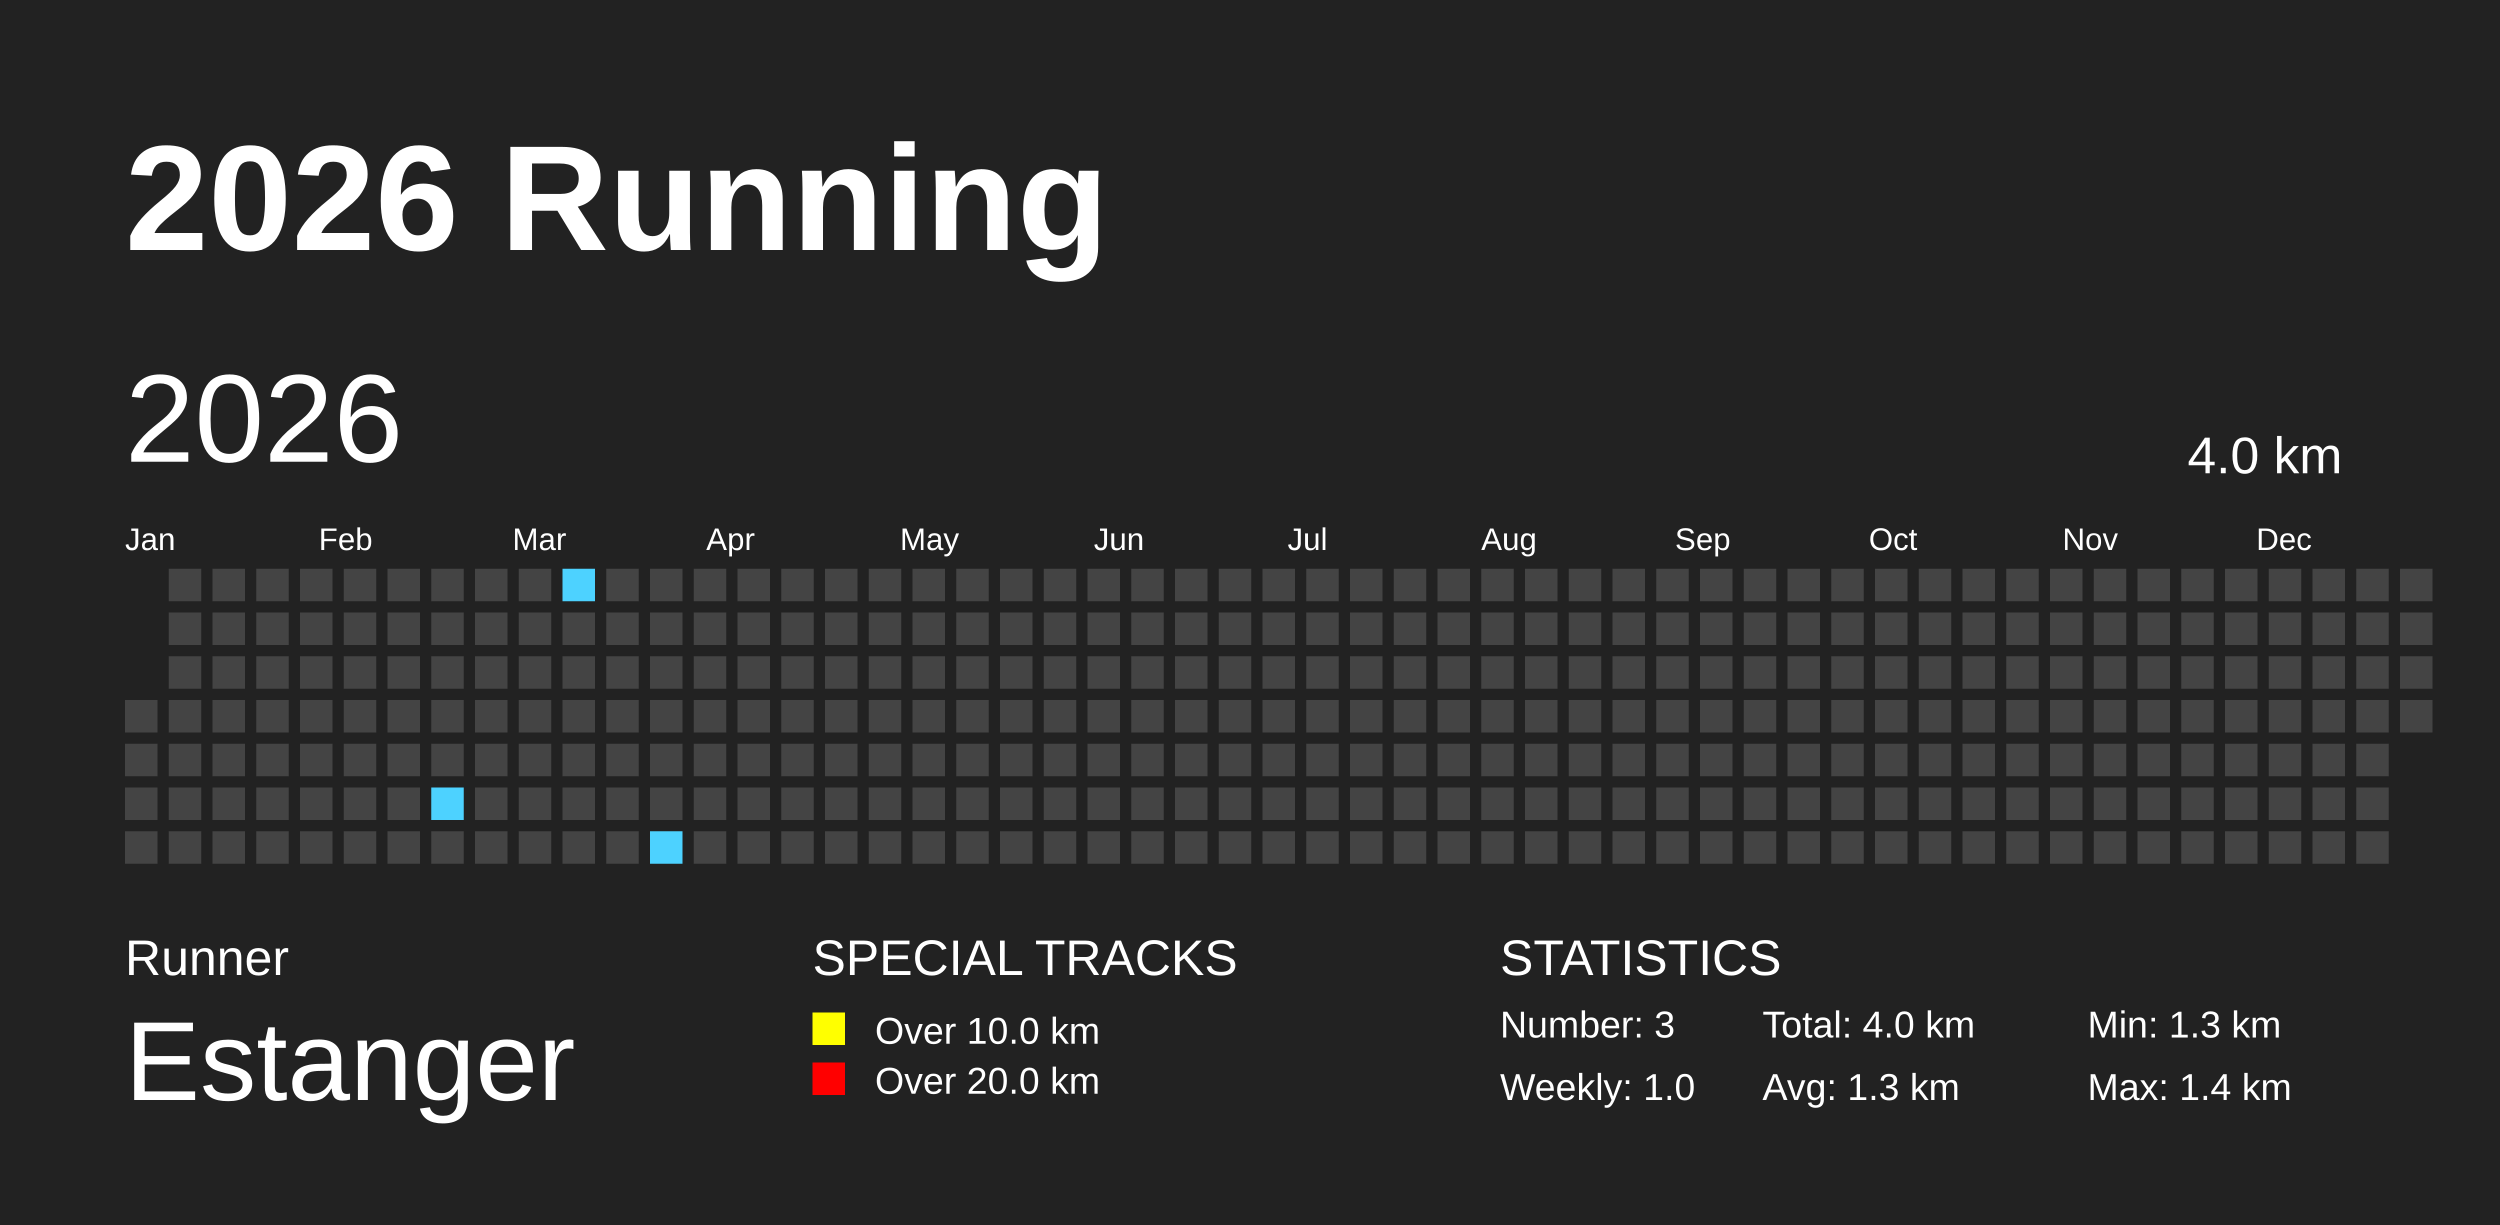
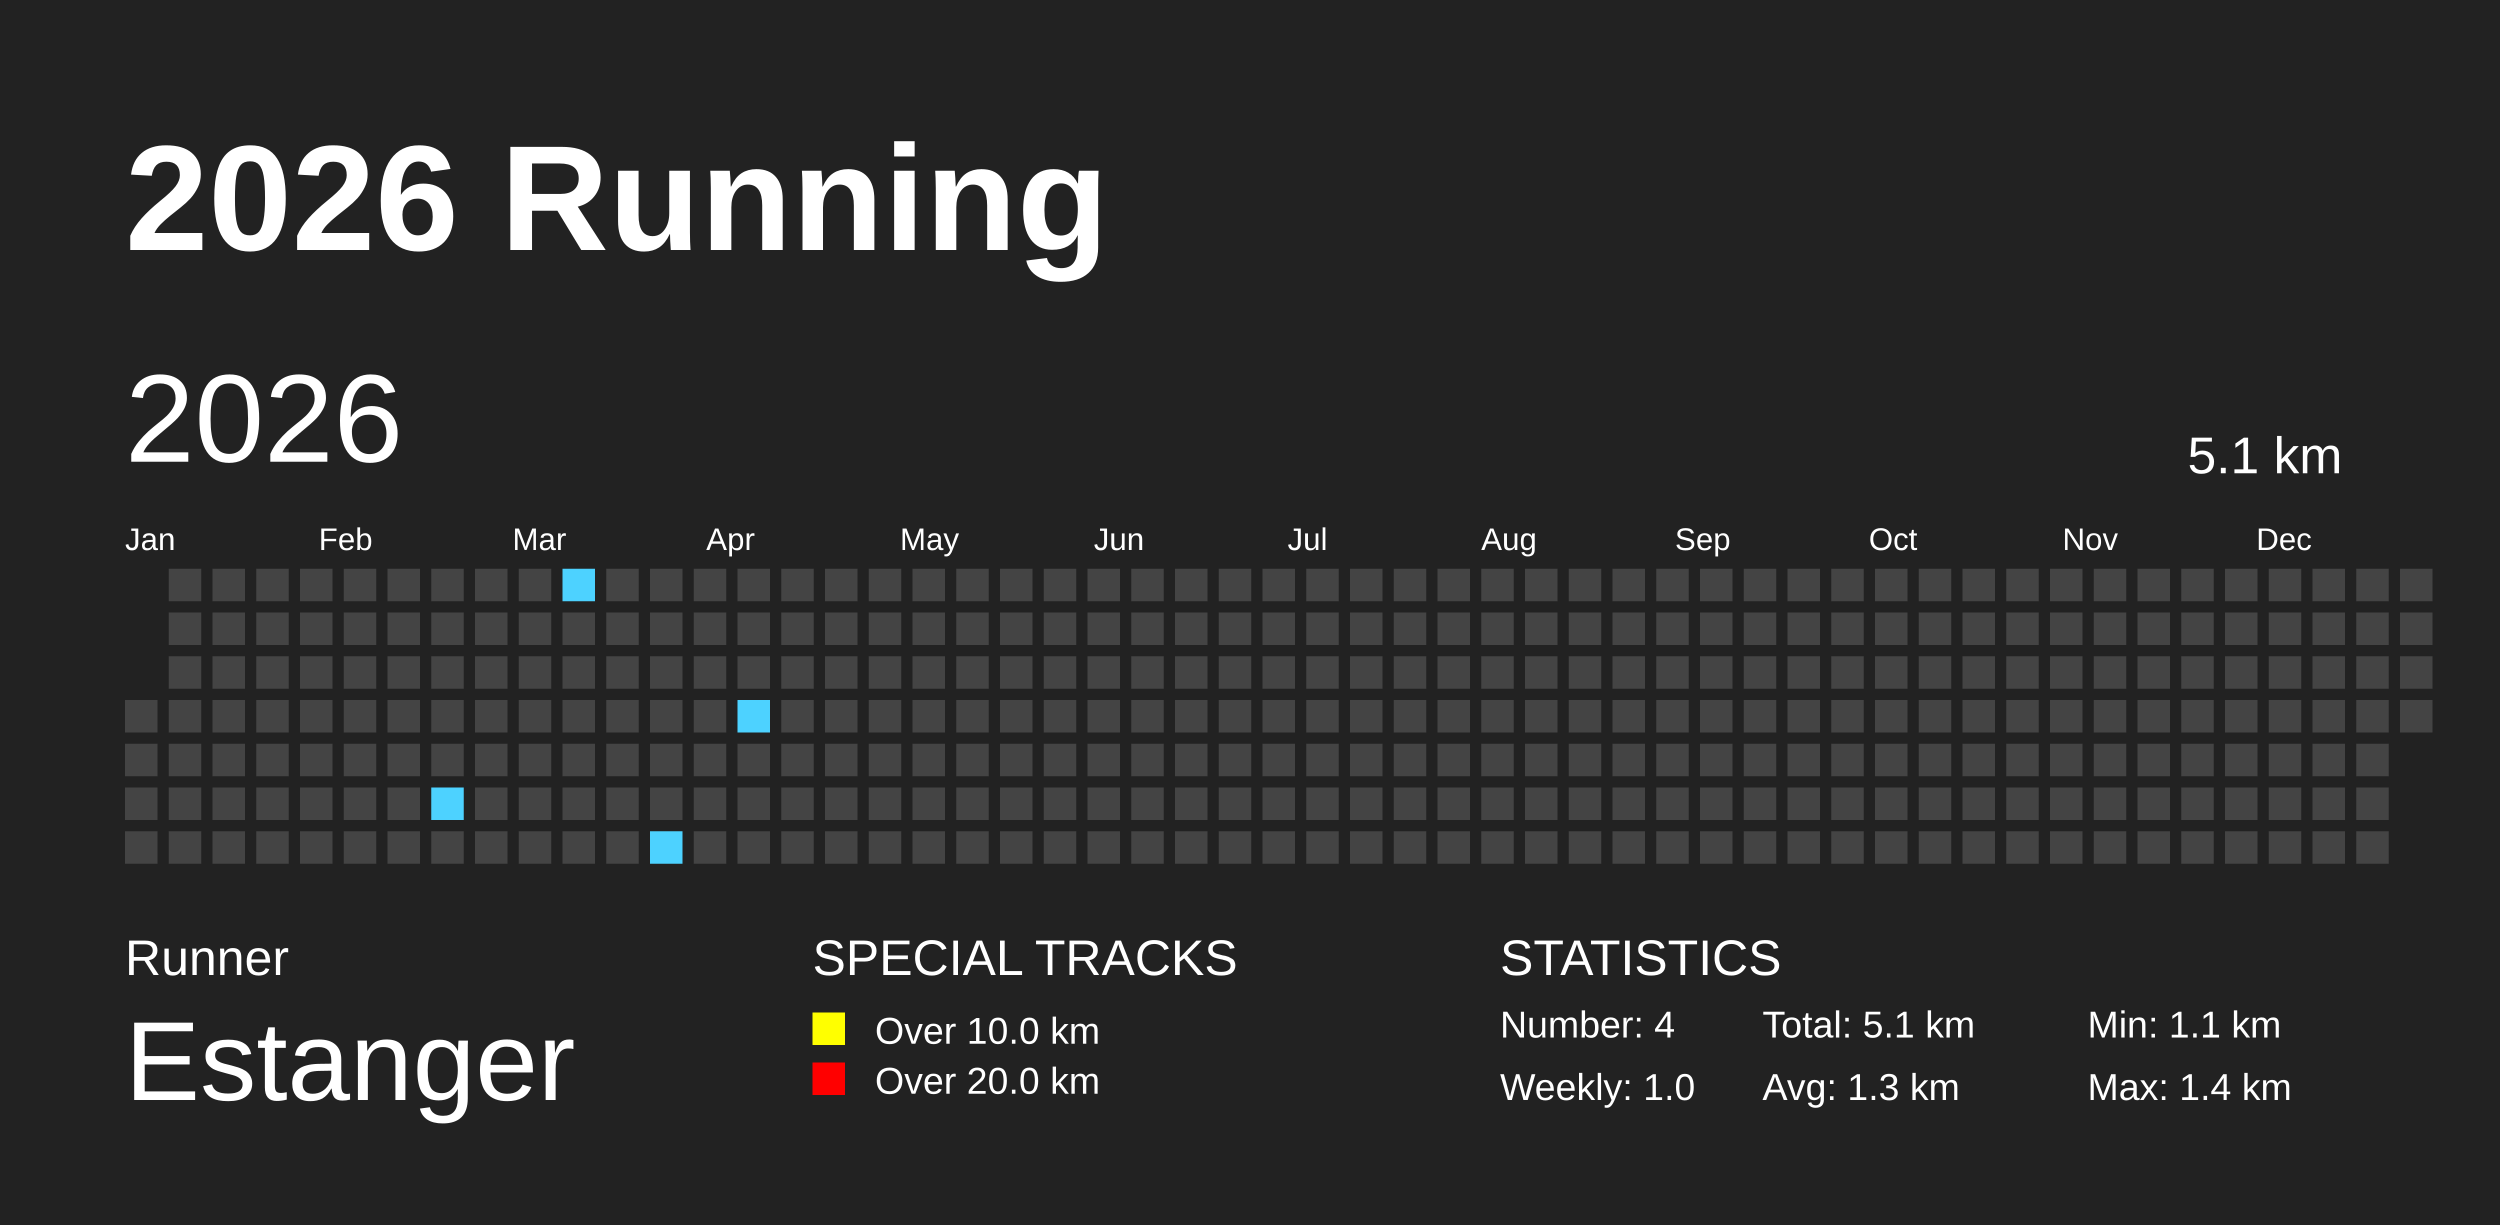
<svg xmlns="http://www.w3.org/2000/svg" baseProfile="full" height="98mm" version="1.1" viewBox="0,0,200,98" width="200mm">
  <defs />
  <rect fill="#222222" height="98" width="200" x="0" y="0" />
  <text fill="#FFFFFF" style="font-size:12px; font-family:Arial; font-weight:bold;" x="10" y="20">2026 Running</text>
  <text fill="#FFFFFF" style="font-size:4px; font-family:Arial" x="10" y="78">Runner</text>
  <text fill="#FFFFFF" style="font-size:9px; font-family:Arial" x="10" y="88">Estanger</text>
  <text fill="#FFFFFF" style="font-size:4px; font-family:Arial" x="65" y="78">SPECIAL TRACKS</text>
  <rect fill="yellow" height="2.6" width="2.6" x="65" y="81" />
  <text fill="#FFFFFF" style="font-size:3px; font-family:Arial" x="70" y="83.5">Over 10.0 km</text>
  <rect fill="red" height="2.6" width="2.6" x="65" y="85" />
  <text fill="#FFFFFF" style="font-size:3px; font-family:Arial" x="70" y="87.5">Over 20.0 km</text>
  <text fill="#FFFFFF" style="font-size:4px; font-family:Arial" x="120" y="78">STATISTICS</text>
-   <text fill="#FFFFFF" style="font-size:3px; font-family:Arial" x="120" y="83">Number: 3</text>
+   <text fill="#FFFFFF" style="font-size:3px; font-family:Arial" x="120" y="83">Number: 4</text>
  <text fill="#FFFFFF" style="font-size:3px; font-family:Arial" x="120" y="88">Weekly: 1.0</text>
-   <text fill="#FFFFFF" style="font-size:3px; font-family:Arial" x="141" y="83">Total: 4.0 km</text>
+   <text fill="#FFFFFF" style="font-size:3px; font-family:Arial" x="141" y="83">Total: 5.1 km</text>
  <text fill="#FFFFFF" style="font-size:3px; font-family:Arial" x="141" y="88">Avg: 1.3 km</text>
-   <text fill="#FFFFFF" style="font-size:3px; font-family:Arial" x="167" y="83">Min: 1.3 km</text>
+   <text fill="#FFFFFF" style="font-size:3px; font-family:Arial" x="167" y="83">Min: 1.1 km</text>
  <text fill="#FFFFFF" style="font-size:3px; font-family:Arial" x="167" y="88">Max: 1.4 km</text>
  <text dominant-baseline="hanging" fill="#FFFFFF" style="font-size:10.0px; font-family:Arial;" x="10" y="30">2026</text>
-   <text dominant-baseline="hanging" fill="#FFFFFF" style="font-size:4.125px; font-family:Arial;" x="175" y="35">4.0 km</text>
+   <text dominant-baseline="hanging" fill="#FFFFFF" style="font-size:4.125px; font-family:Arial;" x="175" y="35">5.1 km</text>
  <text fill="#FFFFFF" style="font-size:2.5px; font-family:Arial" x="10.0" y="44">Jan</text>
  <text fill="#FFFFFF" style="font-size:2.5px; font-family:Arial" x="25.5" y="44">Feb</text>
  <text fill="#FFFFFF" style="font-size:2.5px; font-family:Arial" x="41.0" y="44">Mar</text>
  <text fill="#FFFFFF" style="font-size:2.5px; font-family:Arial" x="56.5" y="44">Apr</text>
  <text fill="#FFFFFF" style="font-size:2.5px; font-family:Arial" x="72.0" y="44">May</text>
  <text fill="#FFFFFF" style="font-size:2.5px; font-family:Arial" x="87.5" y="44">Jun</text>
  <text fill="#FFFFFF" style="font-size:2.5px; font-family:Arial" x="103.0" y="44">Jul</text>
  <text fill="#FFFFFF" style="font-size:2.5px; font-family:Arial" x="118.5" y="44">Aug</text>
  <text fill="#FFFFFF" style="font-size:2.5px; font-family:Arial" x="134.0" y="44">Sep</text>
  <text fill="#FFFFFF" style="font-size:2.5px; font-family:Arial" x="149.5" y="44">Oct</text>
  <text fill="#FFFFFF" style="font-size:2.5px; font-family:Arial" x="165.0" y="44">Nov</text>
  <text fill="#FFFFFF" style="font-size:2.5px; font-family:Arial" x="180.5" y="44">Dec</text>
  <rect fill="#444444" height="2.6" width="2.6" x="10.0" y="56.0" />
  <rect fill="#444444" height="2.6" width="2.6" x="10.0" y="59.5" />
  <rect fill="#444444" height="2.6" width="2.6" x="10.0" y="63.0" />
  <rect fill="#444444" height="2.6" width="2.6" x="10.0" y="66.5" />
  <rect fill="#444444" height="2.6" width="2.6" x="13.5" y="45.5" />
  <rect fill="#444444" height="2.6" width="2.6" x="13.5" y="49.0" />
  <rect fill="#444444" height="2.6" width="2.6" x="13.5" y="52.5" />
  <rect fill="#444444" height="2.6" width="2.6" x="13.5" y="56.0" />
  <rect fill="#444444" height="2.6" width="2.6" x="13.5" y="59.5" />
  <rect fill="#444444" height="2.6" width="2.6" x="13.5" y="63.0" />
  <rect fill="#444444" height="2.6" width="2.6" x="13.5" y="66.5" />
  <rect fill="#444444" height="2.6" width="2.6" x="17.0" y="45.5" />
  <rect fill="#444444" height="2.6" width="2.6" x="17.0" y="49.0" />
  <rect fill="#444444" height="2.6" width="2.6" x="17.0" y="52.5" />
  <rect fill="#444444" height="2.6" width="2.6" x="17.0" y="56.0" />
  <rect fill="#444444" height="2.6" width="2.6" x="17.0" y="59.5" />
  <rect fill="#444444" height="2.6" width="2.6" x="17.0" y="63.0" />
  <rect fill="#444444" height="2.6" width="2.6" x="17.0" y="66.5" />
  <rect fill="#444444" height="2.6" width="2.6" x="20.5" y="45.5" />
  <rect fill="#444444" height="2.6" width="2.6" x="20.5" y="49.0" />
  <rect fill="#444444" height="2.6" width="2.6" x="20.5" y="52.5" />
  <rect fill="#444444" height="2.6" width="2.6" x="20.5" y="56.0" />
  <rect fill="#444444" height="2.6" width="2.6" x="20.5" y="59.5" />
  <rect fill="#444444" height="2.6" width="2.6" x="20.5" y="63.0" />
  <rect fill="#444444" height="2.6" width="2.6" x="20.5" y="66.5" />
  <rect fill="#444444" height="2.6" width="2.6" x="24.0" y="45.5" />
  <rect fill="#444444" height="2.6" width="2.6" x="24.0" y="49.0" />
  <rect fill="#444444" height="2.6" width="2.6" x="24.0" y="52.5" />
  <rect fill="#444444" height="2.6" width="2.6" x="24.0" y="56.0" />
  <rect fill="#444444" height="2.6" width="2.6" x="24.0" y="59.5" />
  <rect fill="#444444" height="2.6" width="2.6" x="24.0" y="63.0" />
  <rect fill="#444444" height="2.6" width="2.6" x="24.0" y="66.5" />
  <rect fill="#444444" height="2.6" width="2.6" x="27.5" y="45.5" />
  <rect fill="#444444" height="2.6" width="2.6" x="27.5" y="49.0" />
  <rect fill="#444444" height="2.6" width="2.6" x="27.5" y="52.5" />
  <rect fill="#444444" height="2.6" width="2.6" x="27.5" y="56.0" />
  <rect fill="#444444" height="2.6" width="2.6" x="27.5" y="59.5" />
  <rect fill="#444444" height="2.6" width="2.6" x="27.5" y="63.0" />
  <rect fill="#444444" height="2.6" width="2.6" x="27.5" y="66.5" />
  <rect fill="#444444" height="2.6" width="2.6" x="31.0" y="45.5" />
  <rect fill="#444444" height="2.6" width="2.6" x="31.0" y="49.0" />
  <rect fill="#444444" height="2.6" width="2.6" x="31.0" y="52.5" />
  <rect fill="#444444" height="2.6" width="2.6" x="31.0" y="56.0" />
  <rect fill="#444444" height="2.6" width="2.6" x="31.0" y="59.5" />
  <rect fill="#444444" height="2.6" width="2.6" x="31.0" y="63.0" />
  <rect fill="#444444" height="2.6" width="2.6" x="31.0" y="66.5" />
  <rect fill="#444444" height="2.6" width="2.6" x="34.5" y="45.5" />
  <rect fill="#444444" height="2.6" width="2.6" x="34.5" y="49.0" />
  <rect fill="#444444" height="2.6" width="2.6" x="34.5" y="52.5" />
  <rect fill="#444444" height="2.6" width="2.6" x="34.5" y="56.0" />
  <rect fill="#444444" height="2.6" width="2.6" x="34.5" y="59.5" />
  <rect fill="#4DD2FF" height="2.6" width="2.6" x="34.5" y="63.0" />
  <rect fill="#444444" height="2.6" width="2.6" x="34.5" y="66.5" />
  <rect fill="#444444" height="2.6" width="2.6" x="38.0" y="45.5" />
  <rect fill="#444444" height="2.6" width="2.6" x="38.0" y="49.0" />
  <rect fill="#444444" height="2.6" width="2.6" x="38.0" y="52.5" />
  <rect fill="#444444" height="2.6" width="2.6" x="38.0" y="56.0" />
  <rect fill="#444444" height="2.6" width="2.6" x="38.0" y="59.5" />
  <rect fill="#444444" height="2.6" width="2.6" x="38.0" y="63.0" />
  <rect fill="#444444" height="2.6" width="2.6" x="38.0" y="66.5" />
  <rect fill="#444444" height="2.6" width="2.6" x="41.5" y="45.5" />
  <rect fill="#444444" height="2.6" width="2.6" x="41.5" y="49.0" />
  <rect fill="#444444" height="2.6" width="2.6" x="41.5" y="52.5" />
  <rect fill="#444444" height="2.6" width="2.6" x="41.5" y="56.0" />
  <rect fill="#444444" height="2.6" width="2.6" x="41.5" y="59.5" />
  <rect fill="#444444" height="2.6" width="2.6" x="41.5" y="63.0" />
  <rect fill="#444444" height="2.6" width="2.6" x="41.5" y="66.5" />
  <rect fill="#4DD2FF" height="2.6" width="2.6" x="45.0" y="45.5" />
  <rect fill="#444444" height="2.6" width="2.6" x="45.0" y="49.0" />
  <rect fill="#444444" height="2.6" width="2.6" x="45.0" y="52.5" />
  <rect fill="#444444" height="2.6" width="2.6" x="45.0" y="56.0" />
  <rect fill="#444444" height="2.6" width="2.6" x="45.0" y="59.5" />
  <rect fill="#444444" height="2.6" width="2.6" x="45.0" y="63.0" />
  <rect fill="#444444" height="2.6" width="2.6" x="45.0" y="66.5" />
  <rect fill="#444444" height="2.6" width="2.6" x="48.5" y="45.5" />
  <rect fill="#444444" height="2.6" width="2.6" x="48.5" y="49.0" />
  <rect fill="#444444" height="2.6" width="2.6" x="48.5" y="52.5" />
  <rect fill="#444444" height="2.6" width="2.6" x="48.5" y="56.0" />
  <rect fill="#444444" height="2.6" width="2.6" x="48.5" y="59.5" />
  <rect fill="#444444" height="2.6" width="2.6" x="48.5" y="63.0" />
  <rect fill="#444444" height="2.6" width="2.6" x="48.5" y="66.5" />
  <rect fill="#444444" height="2.6" width="2.6" x="52.0" y="45.5" />
  <rect fill="#444444" height="2.6" width="2.6" x="52.0" y="49.0" />
  <rect fill="#444444" height="2.6" width="2.6" x="52.0" y="52.5" />
  <rect fill="#444444" height="2.6" width="2.6" x="52.0" y="56.0" />
  <rect fill="#444444" height="2.6" width="2.6" x="52.0" y="59.5" />
  <rect fill="#444444" height="2.6" width="2.6" x="52.0" y="63.0" />
  <rect fill="#4DD2FF" height="2.6" width="2.6" x="52.0" y="66.5" />
  <rect fill="#444444" height="2.6" width="2.6" x="55.5" y="45.5" />
  <rect fill="#444444" height="2.6" width="2.6" x="55.5" y="49.0" />
  <rect fill="#444444" height="2.6" width="2.6" x="55.5" y="52.5" />
  <rect fill="#444444" height="2.6" width="2.6" x="55.5" y="56.0" />
  <rect fill="#444444" height="2.6" width="2.6" x="55.5" y="59.5" />
  <rect fill="#444444" height="2.6" width="2.6" x="55.5" y="63.0" />
  <rect fill="#444444" height="2.6" width="2.6" x="55.5" y="66.5" />
  <rect fill="#444444" height="2.6" width="2.6" x="59.0" y="45.5" />
  <rect fill="#444444" height="2.6" width="2.6" x="59.0" y="49.0" />
  <rect fill="#444444" height="2.6" width="2.6" x="59.0" y="52.5" />
-   <rect fill="#444444" height="2.6" width="2.6" x="59.0" y="56.0" />
+   <rect fill="#4DD2FF" height="2.6" width="2.6" x="59.0" y="56.0" />
  <rect fill="#444444" height="2.6" width="2.6" x="59.0" y="59.5" />
  <rect fill="#444444" height="2.6" width="2.6" x="59.0" y="63.0" />
  <rect fill="#444444" height="2.6" width="2.6" x="59.0" y="66.5" />
  <rect fill="#444444" height="2.6" width="2.6" x="62.5" y="45.5" />
  <rect fill="#444444" height="2.6" width="2.6" x="62.5" y="49.0" />
  <rect fill="#444444" height="2.6" width="2.6" x="62.5" y="52.5" />
  <rect fill="#444444" height="2.6" width="2.6" x="62.5" y="56.0" />
  <rect fill="#444444" height="2.6" width="2.6" x="62.5" y="59.5" />
  <rect fill="#444444" height="2.6" width="2.6" x="62.5" y="63.0" />
  <rect fill="#444444" height="2.6" width="2.6" x="62.5" y="66.5" />
  <rect fill="#444444" height="2.6" width="2.6" x="66.0" y="45.5" />
  <rect fill="#444444" height="2.6" width="2.6" x="66.0" y="49.0" />
  <rect fill="#444444" height="2.6" width="2.6" x="66.0" y="52.5" />
  <rect fill="#444444" height="2.6" width="2.6" x="66.0" y="56.0" />
  <rect fill="#444444" height="2.6" width="2.6" x="66.0" y="59.5" />
  <rect fill="#444444" height="2.6" width="2.6" x="66.0" y="63.0" />
  <rect fill="#444444" height="2.6" width="2.6" x="66.0" y="66.5" />
  <rect fill="#444444" height="2.6" width="2.6" x="69.5" y="45.5" />
  <rect fill="#444444" height="2.6" width="2.6" x="69.5" y="49.0" />
  <rect fill="#444444" height="2.6" width="2.6" x="69.5" y="52.5" />
  <rect fill="#444444" height="2.6" width="2.6" x="69.5" y="56.0" />
  <rect fill="#444444" height="2.6" width="2.6" x="69.5" y="59.5" />
  <rect fill="#444444" height="2.6" width="2.6" x="69.5" y="63.0" />
  <rect fill="#444444" height="2.6" width="2.6" x="69.5" y="66.5" />
  <rect fill="#444444" height="2.6" width="2.6" x="73.0" y="45.5" />
  <rect fill="#444444" height="2.6" width="2.6" x="73.0" y="49.0" />
  <rect fill="#444444" height="2.6" width="2.6" x="73.0" y="52.5" />
  <rect fill="#444444" height="2.6" width="2.6" x="73.0" y="56.0" />
  <rect fill="#444444" height="2.6" width="2.6" x="73.0" y="59.5" />
  <rect fill="#444444" height="2.6" width="2.6" x="73.0" y="63.0" />
  <rect fill="#444444" height="2.6" width="2.6" x="73.0" y="66.5" />
  <rect fill="#444444" height="2.6" width="2.6" x="76.5" y="45.5" />
  <rect fill="#444444" height="2.6" width="2.6" x="76.5" y="49.0" />
  <rect fill="#444444" height="2.6" width="2.6" x="76.5" y="52.5" />
  <rect fill="#444444" height="2.6" width="2.6" x="76.5" y="56.0" />
  <rect fill="#444444" height="2.6" width="2.6" x="76.5" y="59.5" />
  <rect fill="#444444" height="2.6" width="2.6" x="76.5" y="63.0" />
  <rect fill="#444444" height="2.6" width="2.6" x="76.5" y="66.5" />
  <rect fill="#444444" height="2.6" width="2.6" x="80.0" y="45.5" />
  <rect fill="#444444" height="2.6" width="2.6" x="80.0" y="49.0" />
  <rect fill="#444444" height="2.6" width="2.6" x="80.0" y="52.5" />
  <rect fill="#444444" height="2.6" width="2.6" x="80.0" y="56.0" />
  <rect fill="#444444" height="2.6" width="2.6" x="80.0" y="59.5" />
  <rect fill="#444444" height="2.6" width="2.6" x="80.0" y="63.0" />
  <rect fill="#444444" height="2.6" width="2.6" x="80.0" y="66.5" />
  <rect fill="#444444" height="2.6" width="2.6" x="83.5" y="45.5" />
  <rect fill="#444444" height="2.6" width="2.6" x="83.5" y="49.0" />
  <rect fill="#444444" height="2.6" width="2.6" x="83.5" y="52.5" />
  <rect fill="#444444" height="2.6" width="2.6" x="83.5" y="56.0" />
  <rect fill="#444444" height="2.6" width="2.6" x="83.5" y="59.5" />
  <rect fill="#444444" height="2.6" width="2.6" x="83.5" y="63.0" />
  <rect fill="#444444" height="2.6" width="2.6" x="83.5" y="66.5" />
  <rect fill="#444444" height="2.6" width="2.6" x="87.0" y="45.5" />
  <rect fill="#444444" height="2.6" width="2.6" x="87.0" y="49.0" />
  <rect fill="#444444" height="2.6" width="2.6" x="87.0" y="52.5" />
  <rect fill="#444444" height="2.6" width="2.6" x="87.0" y="56.0" />
  <rect fill="#444444" height="2.6" width="2.6" x="87.0" y="59.5" />
  <rect fill="#444444" height="2.6" width="2.6" x="87.0" y="63.0" />
  <rect fill="#444444" height="2.6" width="2.6" x="87.0" y="66.5" />
  <rect fill="#444444" height="2.6" width="2.6" x="90.5" y="45.5" />
  <rect fill="#444444" height="2.6" width="2.6" x="90.5" y="49.0" />
  <rect fill="#444444" height="2.6" width="2.6" x="90.5" y="52.5" />
  <rect fill="#444444" height="2.6" width="2.6" x="90.5" y="56.0" />
  <rect fill="#444444" height="2.6" width="2.6" x="90.5" y="59.5" />
  <rect fill="#444444" height="2.6" width="2.6" x="90.5" y="63.0" />
  <rect fill="#444444" height="2.6" width="2.6" x="90.5" y="66.5" />
  <rect fill="#444444" height="2.6" width="2.6" x="94.0" y="45.5" />
  <rect fill="#444444" height="2.6" width="2.6" x="94.0" y="49.0" />
  <rect fill="#444444" height="2.6" width="2.6" x="94.0" y="52.5" />
  <rect fill="#444444" height="2.6" width="2.6" x="94.0" y="56.0" />
  <rect fill="#444444" height="2.6" width="2.6" x="94.0" y="59.5" />
  <rect fill="#444444" height="2.6" width="2.6" x="94.0" y="63.0" />
  <rect fill="#444444" height="2.6" width="2.6" x="94.0" y="66.5" />
  <rect fill="#444444" height="2.6" width="2.6" x="97.5" y="45.5" />
  <rect fill="#444444" height="2.6" width="2.6" x="97.5" y="49.0" />
  <rect fill="#444444" height="2.6" width="2.6" x="97.5" y="52.5" />
  <rect fill="#444444" height="2.6" width="2.6" x="97.5" y="56.0" />
  <rect fill="#444444" height="2.6" width="2.6" x="97.5" y="59.5" />
  <rect fill="#444444" height="2.6" width="2.6" x="97.5" y="63.0" />
  <rect fill="#444444" height="2.6" width="2.6" x="97.5" y="66.5" />
  <rect fill="#444444" height="2.6" width="2.6" x="101.0" y="45.5" />
  <rect fill="#444444" height="2.6" width="2.6" x="101.0" y="49.0" />
  <rect fill="#444444" height="2.6" width="2.6" x="101.0" y="52.5" />
  <rect fill="#444444" height="2.6" width="2.6" x="101.0" y="56.0" />
  <rect fill="#444444" height="2.6" width="2.6" x="101.0" y="59.5" />
  <rect fill="#444444" height="2.6" width="2.6" x="101.0" y="63.0" />
  <rect fill="#444444" height="2.6" width="2.6" x="101.0" y="66.5" />
  <rect fill="#444444" height="2.6" width="2.6" x="104.5" y="45.5" />
  <rect fill="#444444" height="2.6" width="2.6" x="104.5" y="49.0" />
  <rect fill="#444444" height="2.6" width="2.6" x="104.5" y="52.5" />
  <rect fill="#444444" height="2.6" width="2.6" x="104.5" y="56.0" />
  <rect fill="#444444" height="2.6" width="2.6" x="104.5" y="59.5" />
  <rect fill="#444444" height="2.6" width="2.6" x="104.5" y="63.0" />
  <rect fill="#444444" height="2.6" width="2.6" x="104.5" y="66.5" />
  <rect fill="#444444" height="2.6" width="2.6" x="108.0" y="45.5" />
  <rect fill="#444444" height="2.6" width="2.6" x="108.0" y="49.0" />
  <rect fill="#444444" height="2.6" width="2.6" x="108.0" y="52.5" />
  <rect fill="#444444" height="2.6" width="2.6" x="108.0" y="56.0" />
  <rect fill="#444444" height="2.6" width="2.6" x="108.0" y="59.5" />
  <rect fill="#444444" height="2.6" width="2.6" x="108.0" y="63.0" />
  <rect fill="#444444" height="2.6" width="2.6" x="108.0" y="66.5" />
  <rect fill="#444444" height="2.6" width="2.6" x="111.5" y="45.5" />
  <rect fill="#444444" height="2.6" width="2.6" x="111.5" y="49.0" />
  <rect fill="#444444" height="2.6" width="2.6" x="111.5" y="52.5" />
  <rect fill="#444444" height="2.6" width="2.6" x="111.5" y="56.0" />
  <rect fill="#444444" height="2.6" width="2.6" x="111.5" y="59.5" />
  <rect fill="#444444" height="2.6" width="2.6" x="111.5" y="63.0" />
  <rect fill="#444444" height="2.6" width="2.6" x="111.5" y="66.5" />
  <rect fill="#444444" height="2.6" width="2.6" x="115.0" y="45.5" />
  <rect fill="#444444" height="2.6" width="2.6" x="115.0" y="49.0" />
  <rect fill="#444444" height="2.6" width="2.6" x="115.0" y="52.5" />
  <rect fill="#444444" height="2.6" width="2.6" x="115.0" y="56.0" />
  <rect fill="#444444" height="2.6" width="2.6" x="115.0" y="59.5" />
  <rect fill="#444444" height="2.6" width="2.6" x="115.0" y="63.0" />
  <rect fill="#444444" height="2.6" width="2.6" x="115.0" y="66.5" />
  <rect fill="#444444" height="2.6" width="2.6" x="118.5" y="45.5" />
  <rect fill="#444444" height="2.6" width="2.6" x="118.5" y="49.0" />
  <rect fill="#444444" height="2.6" width="2.6" x="118.5" y="52.5" />
  <rect fill="#444444" height="2.6" width="2.6" x="118.5" y="56.0" />
  <rect fill="#444444" height="2.6" width="2.6" x="118.5" y="59.5" />
  <rect fill="#444444" height="2.6" width="2.6" x="118.5" y="63.0" />
  <rect fill="#444444" height="2.6" width="2.6" x="118.5" y="66.5" />
  <rect fill="#444444" height="2.6" width="2.6" x="122.0" y="45.5" />
  <rect fill="#444444" height="2.6" width="2.6" x="122.0" y="49.0" />
  <rect fill="#444444" height="2.6" width="2.6" x="122.0" y="52.5" />
  <rect fill="#444444" height="2.6" width="2.6" x="122.0" y="56.0" />
  <rect fill="#444444" height="2.6" width="2.6" x="122.0" y="59.5" />
  <rect fill="#444444" height="2.6" width="2.6" x="122.0" y="63.0" />
  <rect fill="#444444" height="2.6" width="2.6" x="122.0" y="66.5" />
  <rect fill="#444444" height="2.6" width="2.6" x="125.5" y="45.5" />
  <rect fill="#444444" height="2.6" width="2.6" x="125.5" y="49.0" />
  <rect fill="#444444" height="2.6" width="2.6" x="125.5" y="52.5" />
  <rect fill="#444444" height="2.6" width="2.6" x="125.5" y="56.0" />
  <rect fill="#444444" height="2.6" width="2.6" x="125.5" y="59.5" />
  <rect fill="#444444" height="2.6" width="2.6" x="125.5" y="63.0" />
  <rect fill="#444444" height="2.6" width="2.6" x="125.5" y="66.5" />
  <rect fill="#444444" height="2.6" width="2.6" x="129.0" y="45.5" />
  <rect fill="#444444" height="2.6" width="2.6" x="129.0" y="49.0" />
  <rect fill="#444444" height="2.6" width="2.6" x="129.0" y="52.5" />
  <rect fill="#444444" height="2.6" width="2.6" x="129.0" y="56.0" />
  <rect fill="#444444" height="2.6" width="2.6" x="129.0" y="59.5" />
  <rect fill="#444444" height="2.6" width="2.6" x="129.0" y="63.0" />
  <rect fill="#444444" height="2.6" width="2.6" x="129.0" y="66.5" />
  <rect fill="#444444" height="2.6" width="2.6" x="132.5" y="45.5" />
  <rect fill="#444444" height="2.6" width="2.6" x="132.5" y="49.0" />
  <rect fill="#444444" height="2.6" width="2.6" x="132.5" y="52.5" />
  <rect fill="#444444" height="2.6" width="2.6" x="132.5" y="56.0" />
  <rect fill="#444444" height="2.6" width="2.6" x="132.5" y="59.5" />
  <rect fill="#444444" height="2.6" width="2.6" x="132.5" y="63.0" />
  <rect fill="#444444" height="2.6" width="2.6" x="132.5" y="66.5" />
  <rect fill="#444444" height="2.6" width="2.6" x="136.0" y="45.5" />
  <rect fill="#444444" height="2.6" width="2.6" x="136.0" y="49.0" />
  <rect fill="#444444" height="2.6" width="2.6" x="136.0" y="52.5" />
  <rect fill="#444444" height="2.6" width="2.6" x="136.0" y="56.0" />
  <rect fill="#444444" height="2.6" width="2.6" x="136.0" y="59.5" />
  <rect fill="#444444" height="2.6" width="2.6" x="136.0" y="63.0" />
  <rect fill="#444444" height="2.6" width="2.6" x="136.0" y="66.5" />
  <rect fill="#444444" height="2.6" width="2.6" x="139.5" y="45.5" />
  <rect fill="#444444" height="2.6" width="2.6" x="139.5" y="49.0" />
  <rect fill="#444444" height="2.6" width="2.6" x="139.5" y="52.5" />
  <rect fill="#444444" height="2.6" width="2.6" x="139.5" y="56.0" />
  <rect fill="#444444" height="2.6" width="2.6" x="139.5" y="59.5" />
  <rect fill="#444444" height="2.6" width="2.6" x="139.5" y="63.0" />
  <rect fill="#444444" height="2.6" width="2.6" x="139.5" y="66.5" />
  <rect fill="#444444" height="2.6" width="2.6" x="143.0" y="45.5" />
  <rect fill="#444444" height="2.6" width="2.6" x="143.0" y="49.0" />
  <rect fill="#444444" height="2.6" width="2.6" x="143.0" y="52.5" />
  <rect fill="#444444" height="2.6" width="2.6" x="143.0" y="56.0" />
  <rect fill="#444444" height="2.6" width="2.6" x="143.0" y="59.5" />
  <rect fill="#444444" height="2.6" width="2.6" x="143.0" y="63.0" />
  <rect fill="#444444" height="2.6" width="2.6" x="143.0" y="66.5" />
  <rect fill="#444444" height="2.6" width="2.6" x="146.5" y="45.5" />
  <rect fill="#444444" height="2.6" width="2.6" x="146.5" y="49.0" />
  <rect fill="#444444" height="2.6" width="2.6" x="146.5" y="52.5" />
  <rect fill="#444444" height="2.6" width="2.6" x="146.5" y="56.0" />
  <rect fill="#444444" height="2.6" width="2.6" x="146.5" y="59.5" />
  <rect fill="#444444" height="2.6" width="2.6" x="146.5" y="63.0" />
  <rect fill="#444444" height="2.6" width="2.6" x="146.5" y="66.5" />
  <rect fill="#444444" height="2.6" width="2.6" x="150.0" y="45.5" />
  <rect fill="#444444" height="2.6" width="2.6" x="150.0" y="49.0" />
  <rect fill="#444444" height="2.6" width="2.6" x="150.0" y="52.5" />
  <rect fill="#444444" height="2.6" width="2.6" x="150.0" y="56.0" />
  <rect fill="#444444" height="2.6" width="2.6" x="150.0" y="59.5" />
  <rect fill="#444444" height="2.6" width="2.6" x="150.0" y="63.0" />
  <rect fill="#444444" height="2.6" width="2.6" x="150.0" y="66.5" />
  <rect fill="#444444" height="2.6" width="2.6" x="153.5" y="45.5" />
  <rect fill="#444444" height="2.6" width="2.6" x="153.5" y="49.0" />
  <rect fill="#444444" height="2.6" width="2.6" x="153.5" y="52.5" />
  <rect fill="#444444" height="2.6" width="2.6" x="153.5" y="56.0" />
  <rect fill="#444444" height="2.6" width="2.6" x="153.5" y="59.5" />
  <rect fill="#444444" height="2.6" width="2.6" x="153.5" y="63.0" />
  <rect fill="#444444" height="2.6" width="2.6" x="153.5" y="66.5" />
  <rect fill="#444444" height="2.6" width="2.6" x="157.0" y="45.5" />
  <rect fill="#444444" height="2.6" width="2.6" x="157.0" y="49.0" />
  <rect fill="#444444" height="2.6" width="2.6" x="157.0" y="52.5" />
  <rect fill="#444444" height="2.6" width="2.6" x="157.0" y="56.0" />
  <rect fill="#444444" height="2.6" width="2.6" x="157.0" y="59.5" />
  <rect fill="#444444" height="2.6" width="2.6" x="157.0" y="63.0" />
  <rect fill="#444444" height="2.6" width="2.6" x="157.0" y="66.5" />
  <rect fill="#444444" height="2.6" width="2.6" x="160.5" y="45.5" />
  <rect fill="#444444" height="2.6" width="2.6" x="160.5" y="49.0" />
  <rect fill="#444444" height="2.6" width="2.6" x="160.5" y="52.5" />
  <rect fill="#444444" height="2.6" width="2.6" x="160.5" y="56.0" />
  <rect fill="#444444" height="2.6" width="2.6" x="160.5" y="59.5" />
  <rect fill="#444444" height="2.6" width="2.6" x="160.5" y="63.0" />
  <rect fill="#444444" height="2.6" width="2.6" x="160.5" y="66.5" />
  <rect fill="#444444" height="2.6" width="2.6" x="164.0" y="45.5" />
  <rect fill="#444444" height="2.6" width="2.6" x="164.0" y="49.0" />
  <rect fill="#444444" height="2.6" width="2.6" x="164.0" y="52.5" />
  <rect fill="#444444" height="2.6" width="2.6" x="164.0" y="56.0" />
  <rect fill="#444444" height="2.6" width="2.6" x="164.0" y="59.5" />
  <rect fill="#444444" height="2.6" width="2.6" x="164.0" y="63.0" />
  <rect fill="#444444" height="2.6" width="2.6" x="164.0" y="66.5" />
  <rect fill="#444444" height="2.6" width="2.6" x="167.5" y="45.5" />
  <rect fill="#444444" height="2.6" width="2.6" x="167.5" y="49.0" />
  <rect fill="#444444" height="2.6" width="2.6" x="167.5" y="52.5" />
  <rect fill="#444444" height="2.6" width="2.6" x="167.5" y="56.0" />
  <rect fill="#444444" height="2.6" width="2.6" x="167.5" y="59.5" />
  <rect fill="#444444" height="2.6" width="2.6" x="167.5" y="63.0" />
  <rect fill="#444444" height="2.6" width="2.6" x="167.5" y="66.5" />
  <rect fill="#444444" height="2.6" width="2.6" x="171.0" y="45.5" />
  <rect fill="#444444" height="2.6" width="2.6" x="171.0" y="49.0" />
  <rect fill="#444444" height="2.6" width="2.6" x="171.0" y="52.5" />
  <rect fill="#444444" height="2.6" width="2.6" x="171.0" y="56.0" />
  <rect fill="#444444" height="2.6" width="2.6" x="171.0" y="59.5" />
  <rect fill="#444444" height="2.6" width="2.6" x="171.0" y="63.0" />
  <rect fill="#444444" height="2.6" width="2.6" x="171.0" y="66.5" />
  <rect fill="#444444" height="2.6" width="2.6" x="174.5" y="45.5" />
  <rect fill="#444444" height="2.6" width="2.6" x="174.5" y="49.0" />
  <rect fill="#444444" height="2.6" width="2.6" x="174.5" y="52.5" />
  <rect fill="#444444" height="2.6" width="2.6" x="174.5" y="56.0" />
  <rect fill="#444444" height="2.6" width="2.6" x="174.5" y="59.5" />
  <rect fill="#444444" height="2.6" width="2.6" x="174.5" y="63.0" />
  <rect fill="#444444" height="2.6" width="2.6" x="174.5" y="66.5" />
  <rect fill="#444444" height="2.6" width="2.6" x="178.0" y="45.5" />
  <rect fill="#444444" height="2.6" width="2.6" x="178.0" y="49.0" />
  <rect fill="#444444" height="2.6" width="2.6" x="178.0" y="52.5" />
  <rect fill="#444444" height="2.6" width="2.6" x="178.0" y="56.0" />
  <rect fill="#444444" height="2.6" width="2.6" x="178.0" y="59.5" />
  <rect fill="#444444" height="2.6" width="2.6" x="178.0" y="63.0" />
  <rect fill="#444444" height="2.6" width="2.6" x="178.0" y="66.5" />
  <rect fill="#444444" height="2.6" width="2.6" x="181.5" y="45.5" />
  <rect fill="#444444" height="2.6" width="2.6" x="181.5" y="49.0" />
  <rect fill="#444444" height="2.6" width="2.6" x="181.5" y="52.5" />
  <rect fill="#444444" height="2.6" width="2.6" x="181.5" y="56.0" />
  <rect fill="#444444" height="2.6" width="2.6" x="181.5" y="59.5" />
  <rect fill="#444444" height="2.6" width="2.6" x="181.5" y="63.0" />
  <rect fill="#444444" height="2.6" width="2.6" x="181.5" y="66.5" />
  <rect fill="#444444" height="2.6" width="2.6" x="185.0" y="45.5" />
  <rect fill="#444444" height="2.6" width="2.6" x="185.0" y="49.0" />
  <rect fill="#444444" height="2.6" width="2.6" x="185.0" y="52.5" />
  <rect fill="#444444" height="2.6" width="2.6" x="185.0" y="56.0" />
  <rect fill="#444444" height="2.6" width="2.6" x="185.0" y="59.5" />
  <rect fill="#444444" height="2.6" width="2.6" x="185.0" y="63.0" />
  <rect fill="#444444" height="2.6" width="2.6" x="185.0" y="66.5" />
  <rect fill="#444444" height="2.6" width="2.6" x="188.5" y="45.5" />
  <rect fill="#444444" height="2.6" width="2.6" x="188.5" y="49.0" />
  <rect fill="#444444" height="2.6" width="2.6" x="188.5" y="52.5" />
  <rect fill="#444444" height="2.6" width="2.6" x="188.5" y="56.0" />
  <rect fill="#444444" height="2.6" width="2.6" x="188.5" y="59.5" />
  <rect fill="#444444" height="2.6" width="2.6" x="188.5" y="63.0" />
  <rect fill="#444444" height="2.6" width="2.6" x="188.5" y="66.5" />
  <rect fill="#444444" height="2.6" width="2.6" x="192.0" y="45.5" />
  <rect fill="#444444" height="2.6" width="2.6" x="192.0" y="49.0" />
  <rect fill="#444444" height="2.6" width="2.6" x="192.0" y="52.5" />
  <rect fill="#444444" height="2.6" width="2.6" x="192.0" y="56.0" />
</svg>
